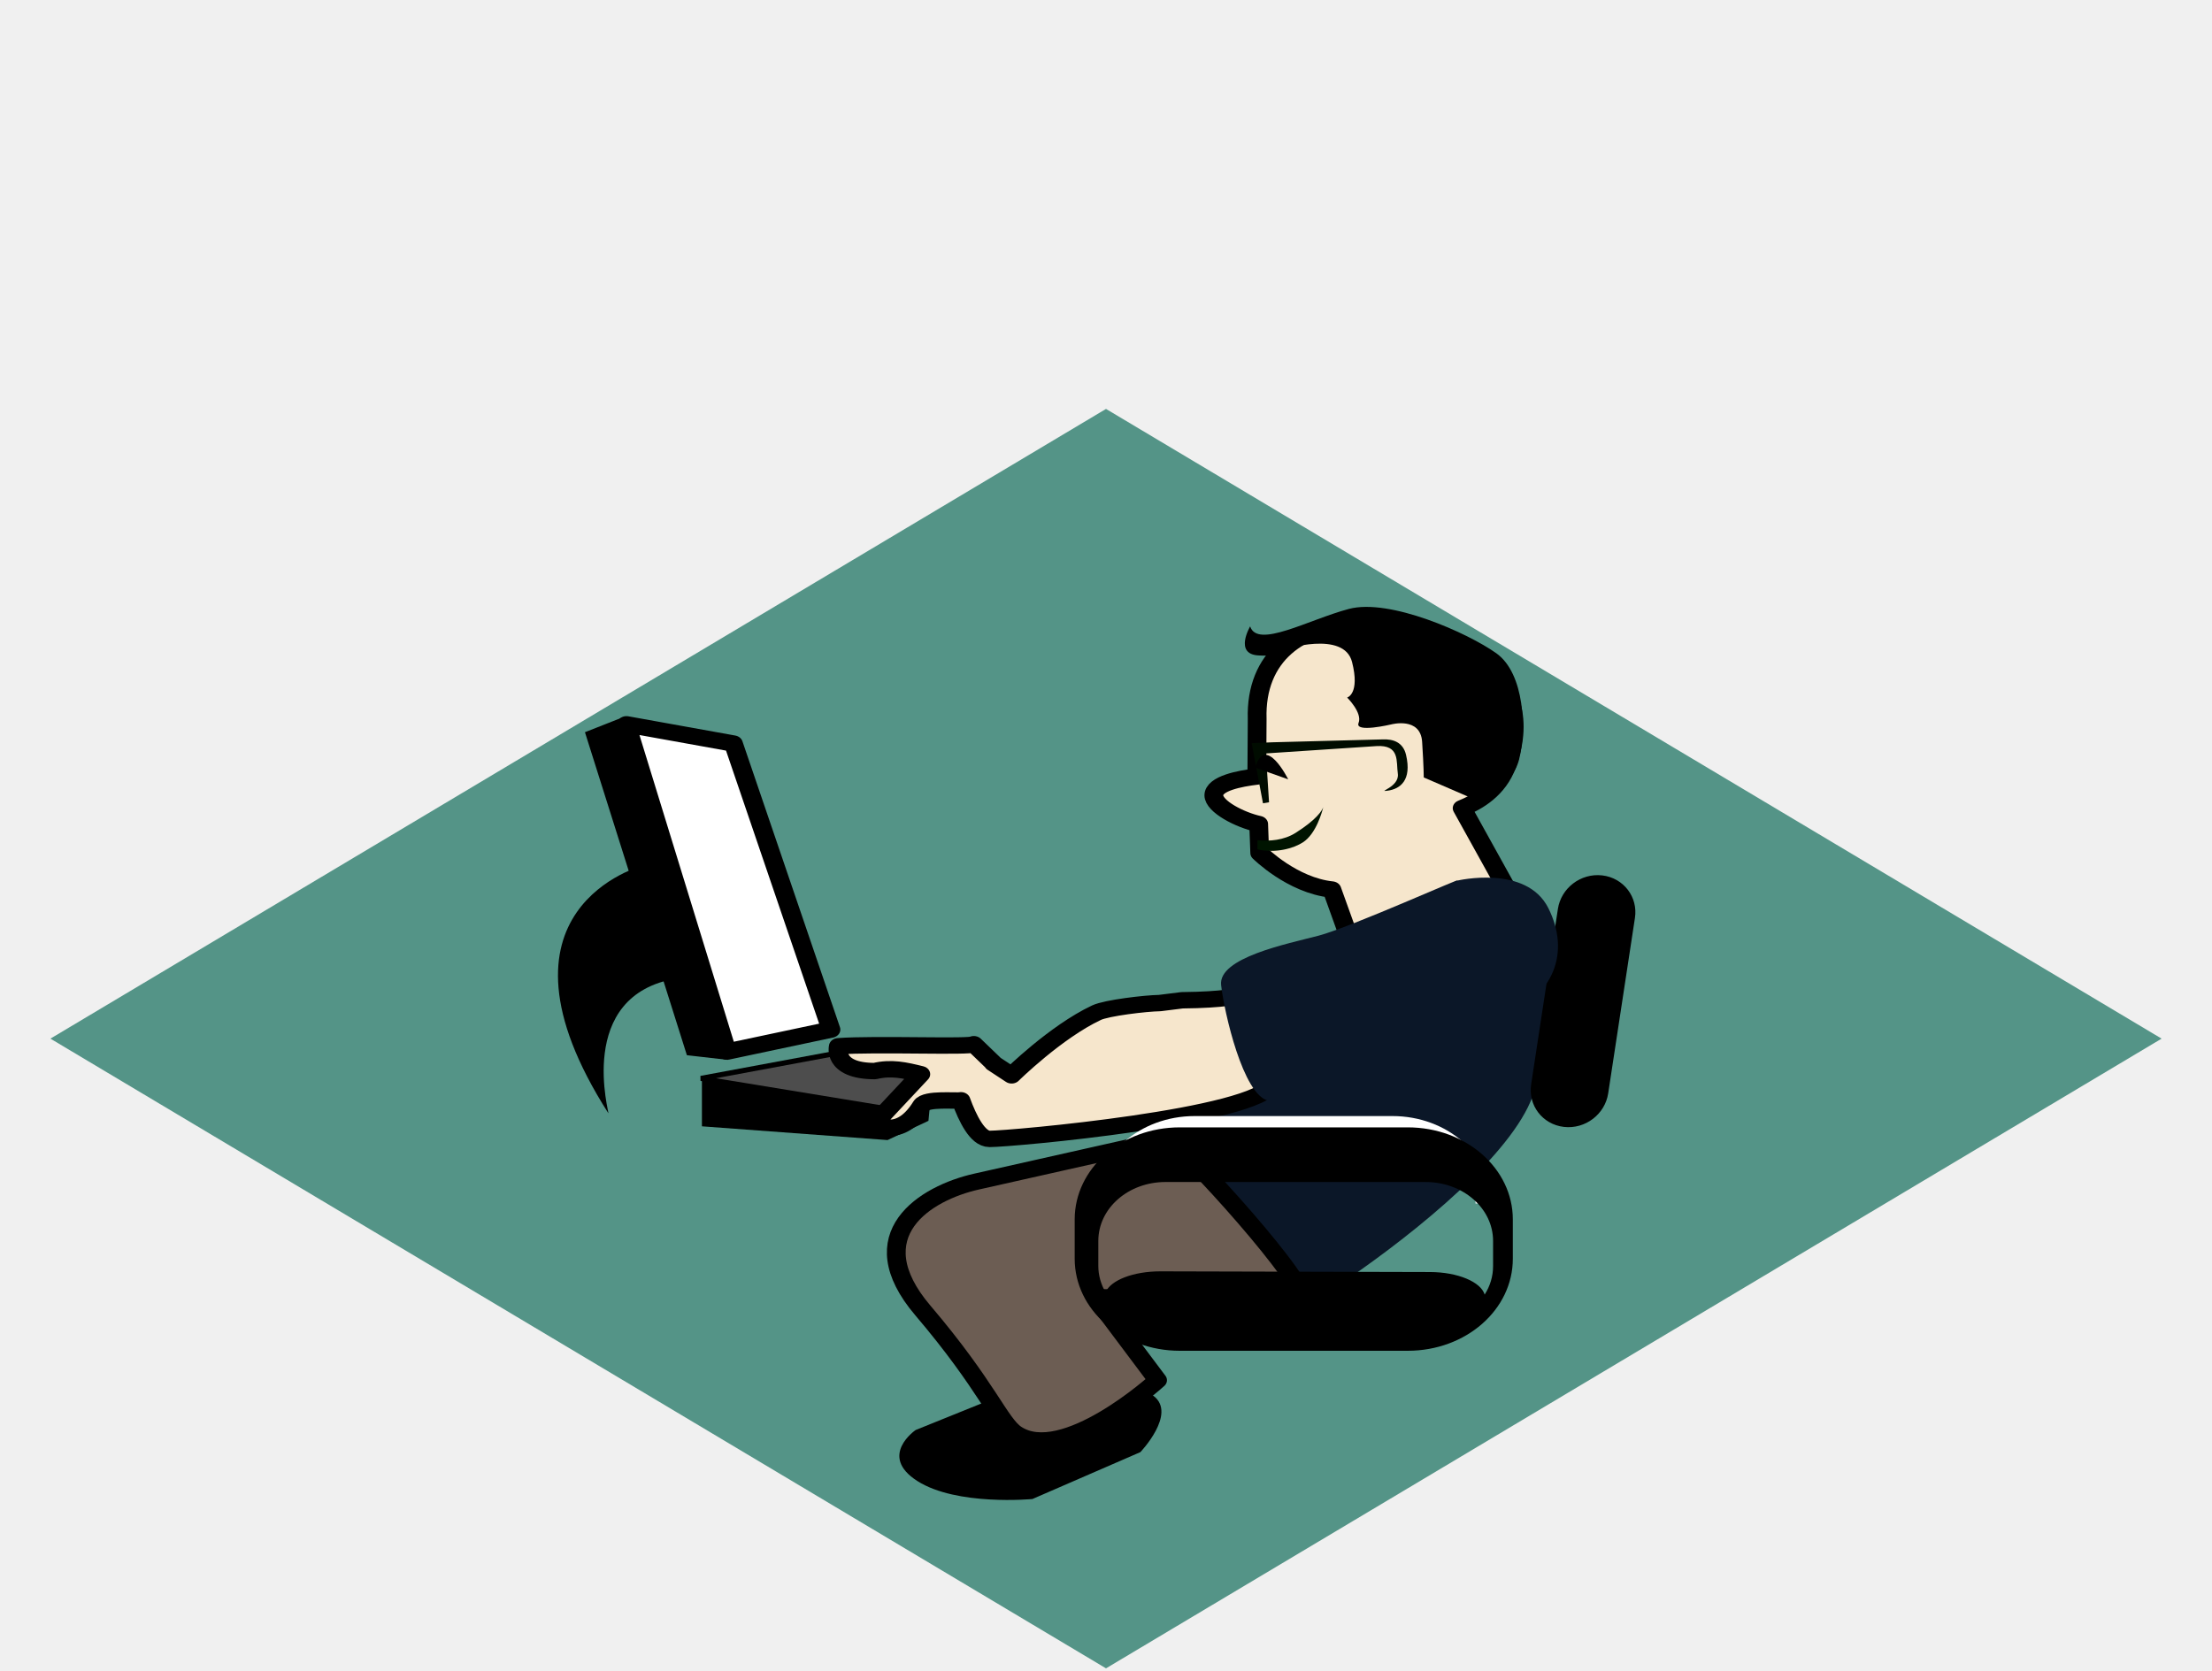
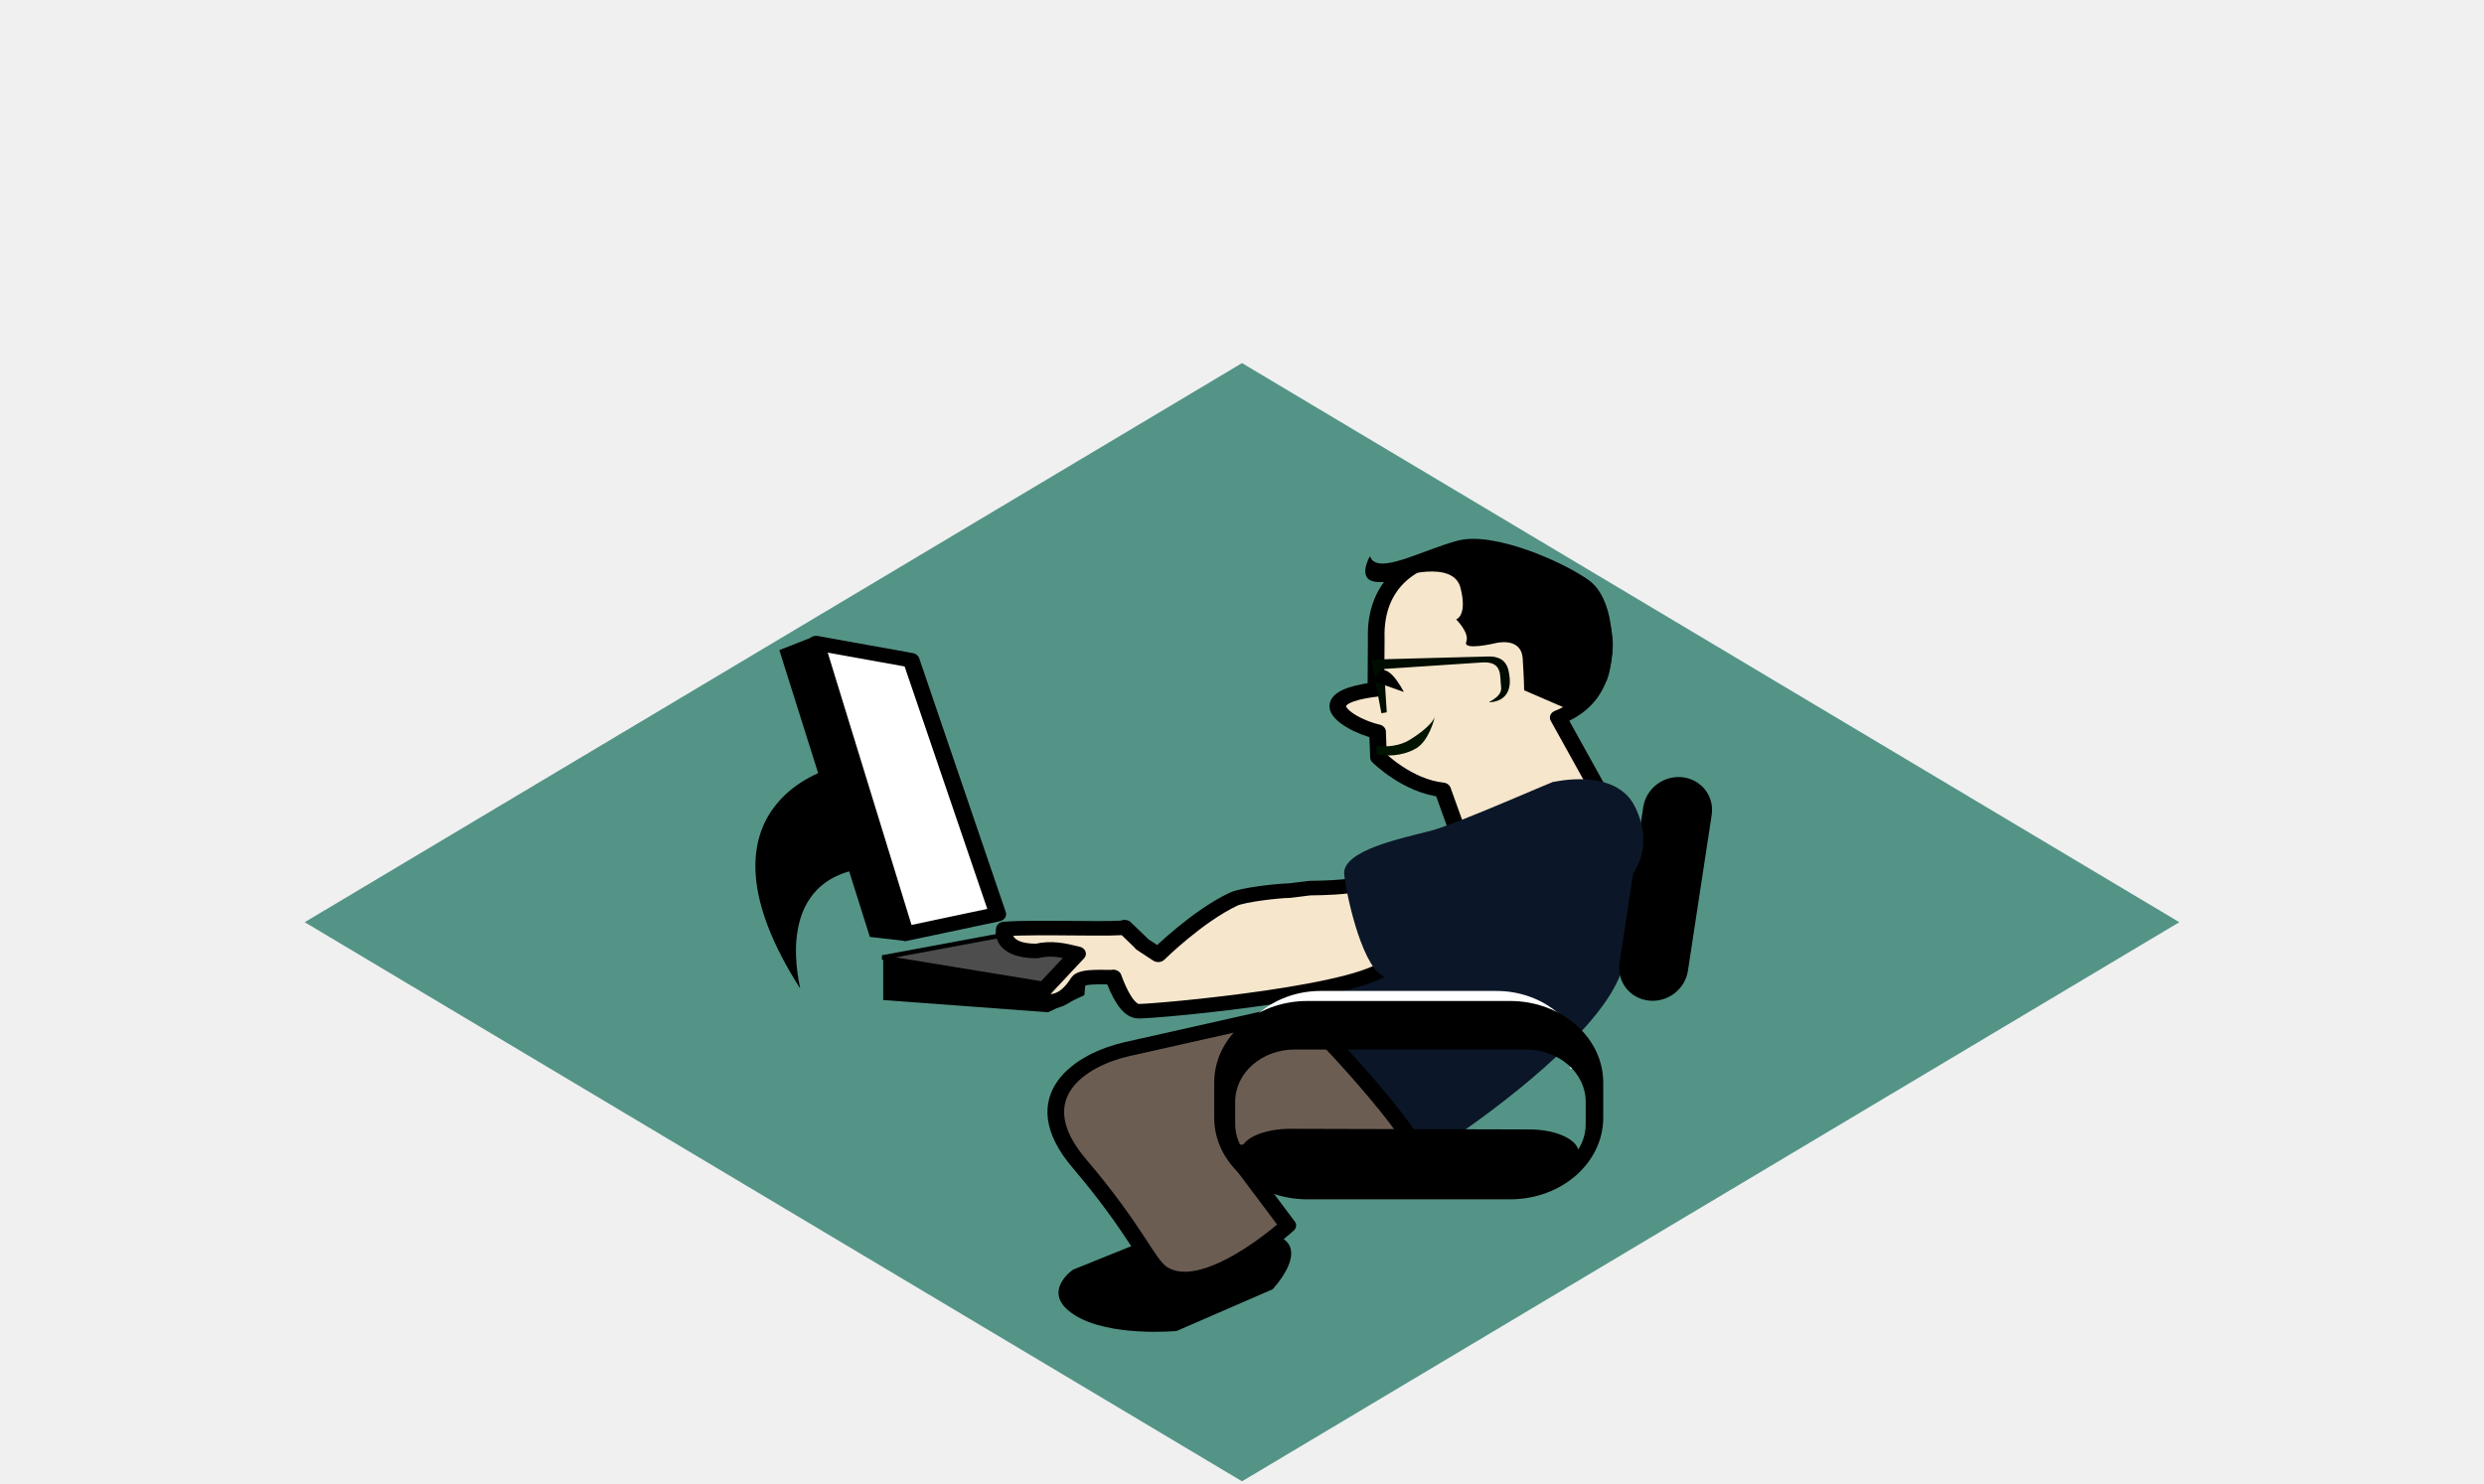
- <svg xmlns="http://www.w3.org/2000/svg" version="1.1" id="svg2" x="0px" y="0px" width="430.543px" height="325.295px" viewBox="0 0 430.543 325.295" enable-background="new 0 0 430.543 325.295" xml:space="preserve">
+ <svg xmlns="http://www.w3.org/2000/svg" version="1.1" id="svg2" x="0px" y="0px" width="429px" height="256.295px" viewBox="0 0 430.543 325.295" enable-background="new 0 0 430.543 325.295" xml:space="preserve">
  <defs id="defs3">
- 	
- 	
+ 
+ 
		</defs>
  <path id="path3908" fill="#549487" d="M420.733,202.206L215.272,79.612L9.812,202.206  l205.461,122.595L420.733,202.206z" />
  <g transform="matrix(1.585176,0,0,1.383753,108.6042,-114.3584)" id="layer1">
    <g transform="matrix(0.9999976,0,0,0.9999979,0,4.2388444e-4)" id="g3860">
      <path style="color:#000000;fill:#000000;stroke-width:2.648" d="m 58.064,277.294 -14.146,6.543 c 0,0 -4.639,3.629 0.207,7.175 4.846,3.546 14.129,2.534 14.129,2.534 l 13.256,-6.597 c 0,0 4.496,-5.387 1.633,-7.895 -2.863,-2.508 -15.921,-1.228 -15.078,-1.759 z" id="path4" />
      <path style="fill:#000000;stroke-width:2.648;enable-background:new" d="m 45.877,235.692 -0.386,4.643 -5.022,2.709 -22.794,-1.935 v -6.578 l 28.202,1.161 z" id="path6" />
      <path style="fill:#000000;stroke-width:2.648;enable-background:new" d="m 10.426,204.424 c 0,0 -20.298,6.012 -4.25,34.824 0.266,0.478 -4.25,-16.637 8.499,-18.959 12.749,-2.321 -3.091,-15.477 -4.25,-15.864 z" id="path8" />
      <path style="fill:#000000;stroke:#000000;stroke-width:0.768;enable-background:new" d="m 3.769,185.875 3.862,-1.743 18.16,28.827 -5.218,18.379 -4.441,-0.581 -12.363,-44.882 z" id="path10" />
      <path style="fill:#0b1728;stroke-width:2.648;enable-background:new" d="m 120.829,210.254 c 1.545,1.935 1.064,15.458 -0.773,25.149 -1.469,7.754 -12.274,18.448 -21.598,26 -9.324,7.551 -14.765,2.826 -14.765,2.826 l -9.54,-23.046 1.214,-1.009 21.895,-21.795 23.567,-8.125 z" id="path12" />
      <path style="fill:#f6e6cc;stroke:#000000;stroke-width:2.305;stroke-linecap:round;stroke-linejoin:round;enable-background:new" d="m 98.53,170.242 c -7.581,0.185 -12.919,4.808 -12.677,13.55 l -0.044,8.102 c -2.089,0.281 -5.277,0.972 -5.277,2.642 0,1.591 3.214,3.47 5.505,4.045 l 0.13,4.078 c 0,0 3.973,4.55 8.859,5.138 l 3.305,10.521 17.868,-11.271 -5.179,-10.7 c 1.807,-0.815 4.397,-2.536 5.489,-6.035 1.763,-5.651 1.474,-11.747 -5.58,-16.691 -2.204,-1.545 -8.954,-3.463 -12.4,-3.378 z" id="path14" />
      <path d="m 101.324,186.67 -13.606,0.409 -2.544,0.122 1.392,8.459 0.744,-0.143 -0.384,-6.873 13.556,-1.029 c 2.934,-0.212 2.425,2.194 2.64,3.865 0.249,1.927 -2.715,2.644 -1.224,2.403 1.491,-0.241 2.977,-1.434 2.232,-5.047 -0.373,-1.806 -1.635,-2.217 -2.808,-2.163 z" style="fill:#000c00;stroke-width:2.648;enable-background:new" id="path18" />
      <path style="fill:#ffffff;stroke:#000000;stroke-width:2.305;stroke-linecap:round;stroke-linejoin:round;enable-background:new" d="M 8.407,184.55 21.542,187.259 33.519,227.499 20.77,230.594 8.407,184.551 Z" id="path20" />
      <path style="fill:#4d4d4d;stroke:#000000;stroke-width:0.722;enable-background:new" d="m 47.314,234.367 -11.59,-3.869 -18.158,3.869 24.726,4.643 5.022,-4.643 z" id="path22" />
      <path style="fill:#f6e6cc;stroke:#000000;stroke-width:2.305;stroke-linecap:round;stroke-linejoin:round;enable-background:new" d="m 73.897,223.768 c -1.757,0.032 -6.517,0.677 -7.773,1.354 -5.022,2.708 -10.421,8.816 -10.421,8.816 l -2.248,-1.693 -0.017,-0.066 -2.378,-2.623 c -0.303,0.453 -12.103,-0.103 -16.632,0.29 0,0 -0.793,3.485 4.466,3.491 2.055,-0.552 3.665,-0.122 5.656,0.439 l -5.656,6.917 c 0,0 3.057,2.5 5.761,-2.53 0.557,-1.036 4.266,-0.559 4.825,-0.716 0.827,2.6 2.054,5.432 3.518,5.432 2.704,0 32.841,-3.104 34.772,-7.748 1.932,-4.643 -3.865,-11.993 -4.251,-12.38 0,0 -1.613,0.569 -6.883,0.624 l -2.74,0.392 h 2.83e-4 z" id="path24" />
      <path style="fill:#001400;stroke-width:2.648;enable-background:new" d="m 93.968,196.21 c -0.162,0.493 -0.797,1.726 -3.388,3.605 -1.455,1.055 -3.186,1.205 -4.691,1.044 v 1.288 c 2.268,0.573 4.427,-0.138 5.586,-0.995 1.623,-1.203 2.355,-4.311 2.492,-4.942 z" id="path26" />
      <path style="color:#000000;fill:#000000;stroke-width:2.648" d="m 85.607,190.645 4.054,1.643 c 0,0 -2.799,-6.477 -4.054,-1.643 z" id="path28" />
      <path style="color:#000000;fill:#6c5d53;stroke:#000000;stroke-width:2.305;stroke-linecap:round;stroke-linejoin:round" d="m 74.857,242.846 -23.474,6.042 c -6.218,1.6 -14.535,7.415 -6.582,18.126 7.953,10.711 9.383,15.787 11.408,17.302 5.965,4.463 17.414,-7.484 17.414,-7.484 l -7.651,-11.686 c 0,0 22.816,0.494 25.01,-0.056 2.194,-0.549 -14.48,-21.696 -16.125,-22.246 z" id="path30" />
      <rect ry="4.938" style="color:#000000;fill:#000000;stroke:#000000;stroke-width:0.918" transform="matrix(0.9912441,0.1320423,-0.1318777,0.991266,0,0)" height="34.78" width="8.626" y="187.532" x="149.928" id="rect32" />
      <path style="color:#000000;text-indent:0;text-transform:none;fill:#ffffff;stroke-width:2.648" d="m 78.178,239.666 c -6.75,0 -12.204,5.511 -12.204,12.301 h 48.692 c 0,-6.79 -5.454,-12.301 -12.204,-12.301 H 78.178 Z m 0,2.011 h 24.283 c 5.675,0 10.205,4.577 10.205,10.29 H 67.975 c 0,-5.713 4.53,-10.29 10.205,-10.29 z" id="path34" />
      <path style="color:#000000;fill:#000000;stroke-width:2.648" d="m 76.355,241.256 c -7.158,0 -12.909,5.784 -12.909,12.953 v 5.527 c 0,7.169 5.752,12.953 12.909,12.953 h 27.98 c 7.158,0 12.909,-5.785 12.909,-12.953 v -5.527 c 0,-7.169 -5.752,-12.953 -12.909,-12.953 z m -1.752,7.69 h 31.938 c 4.584,0 8.278,3.7 8.278,8.291 v 3.532 c 0,1.465 -0.37,2.821 -1.032,4.013 -0.473,-1.782 -3.282,-3.16 -6.719,-3.172 l -33.089,-0.098 c -3.342,0 -6.126,1.249 -6.743,2.956 -0.556,-1.118 -0.888,-2.362 -0.888,-3.701 v -3.533 c 0,-4.591 3.67,-8.29 8.254,-8.29 z" id="path36" />
      <path style="color:#000000;fill:#000000;stroke-width:2.648" d="m 84.991,170.771 c 0,0 -2.002,3.883 1.001,4.087 3.003,0.207 3.103,-0.817 3.103,-0.817 0,0 7.406,-2.759 8.407,1.737 1.001,4.496 -0.601,5.007 -0.601,5.007 0,0 1.902,2.146 1.401,3.577 -0.5,1.43 4.003,0.204 4.003,0.204 0,0 3.603,-1.124 3.803,2.452 0.2,3.577 0.2,5.007 0.2,5.007 l 6.806,3.372 c 0,0 4.003,-1.839 4.904,-5.927 0.901,-4.087 0.701,-12.057 -2.803,-14.918 -3.503,-2.861 -13.111,-7.765 -18.115,-6.233 -5.004,1.532 -11.21,5.619 -12.11,2.452 z" id="path38" />
      <path style="fill:#0b1728;stroke-width:2.648;enable-background:new" d="m 110.402,206.544 c 0,0 8.499,-2.321 11.204,3.869 2.704,6.191 0.773,12.382 -5.795,15.477 -6.568,3.095 -24.726,11.221 -24.726,11.221 0,0 -0.773,1.161 -3.864,0.387 -3.091,-0.774 -5.409,-12.382 -5.795,-16.251 -0.386,-3.869 8.113,-5.804 11.977,-6.964 3.864,-1.161 18.158,-8.512 16.999,-7.738 z" id="path16" />
    </g>
  </g>
</svg>
